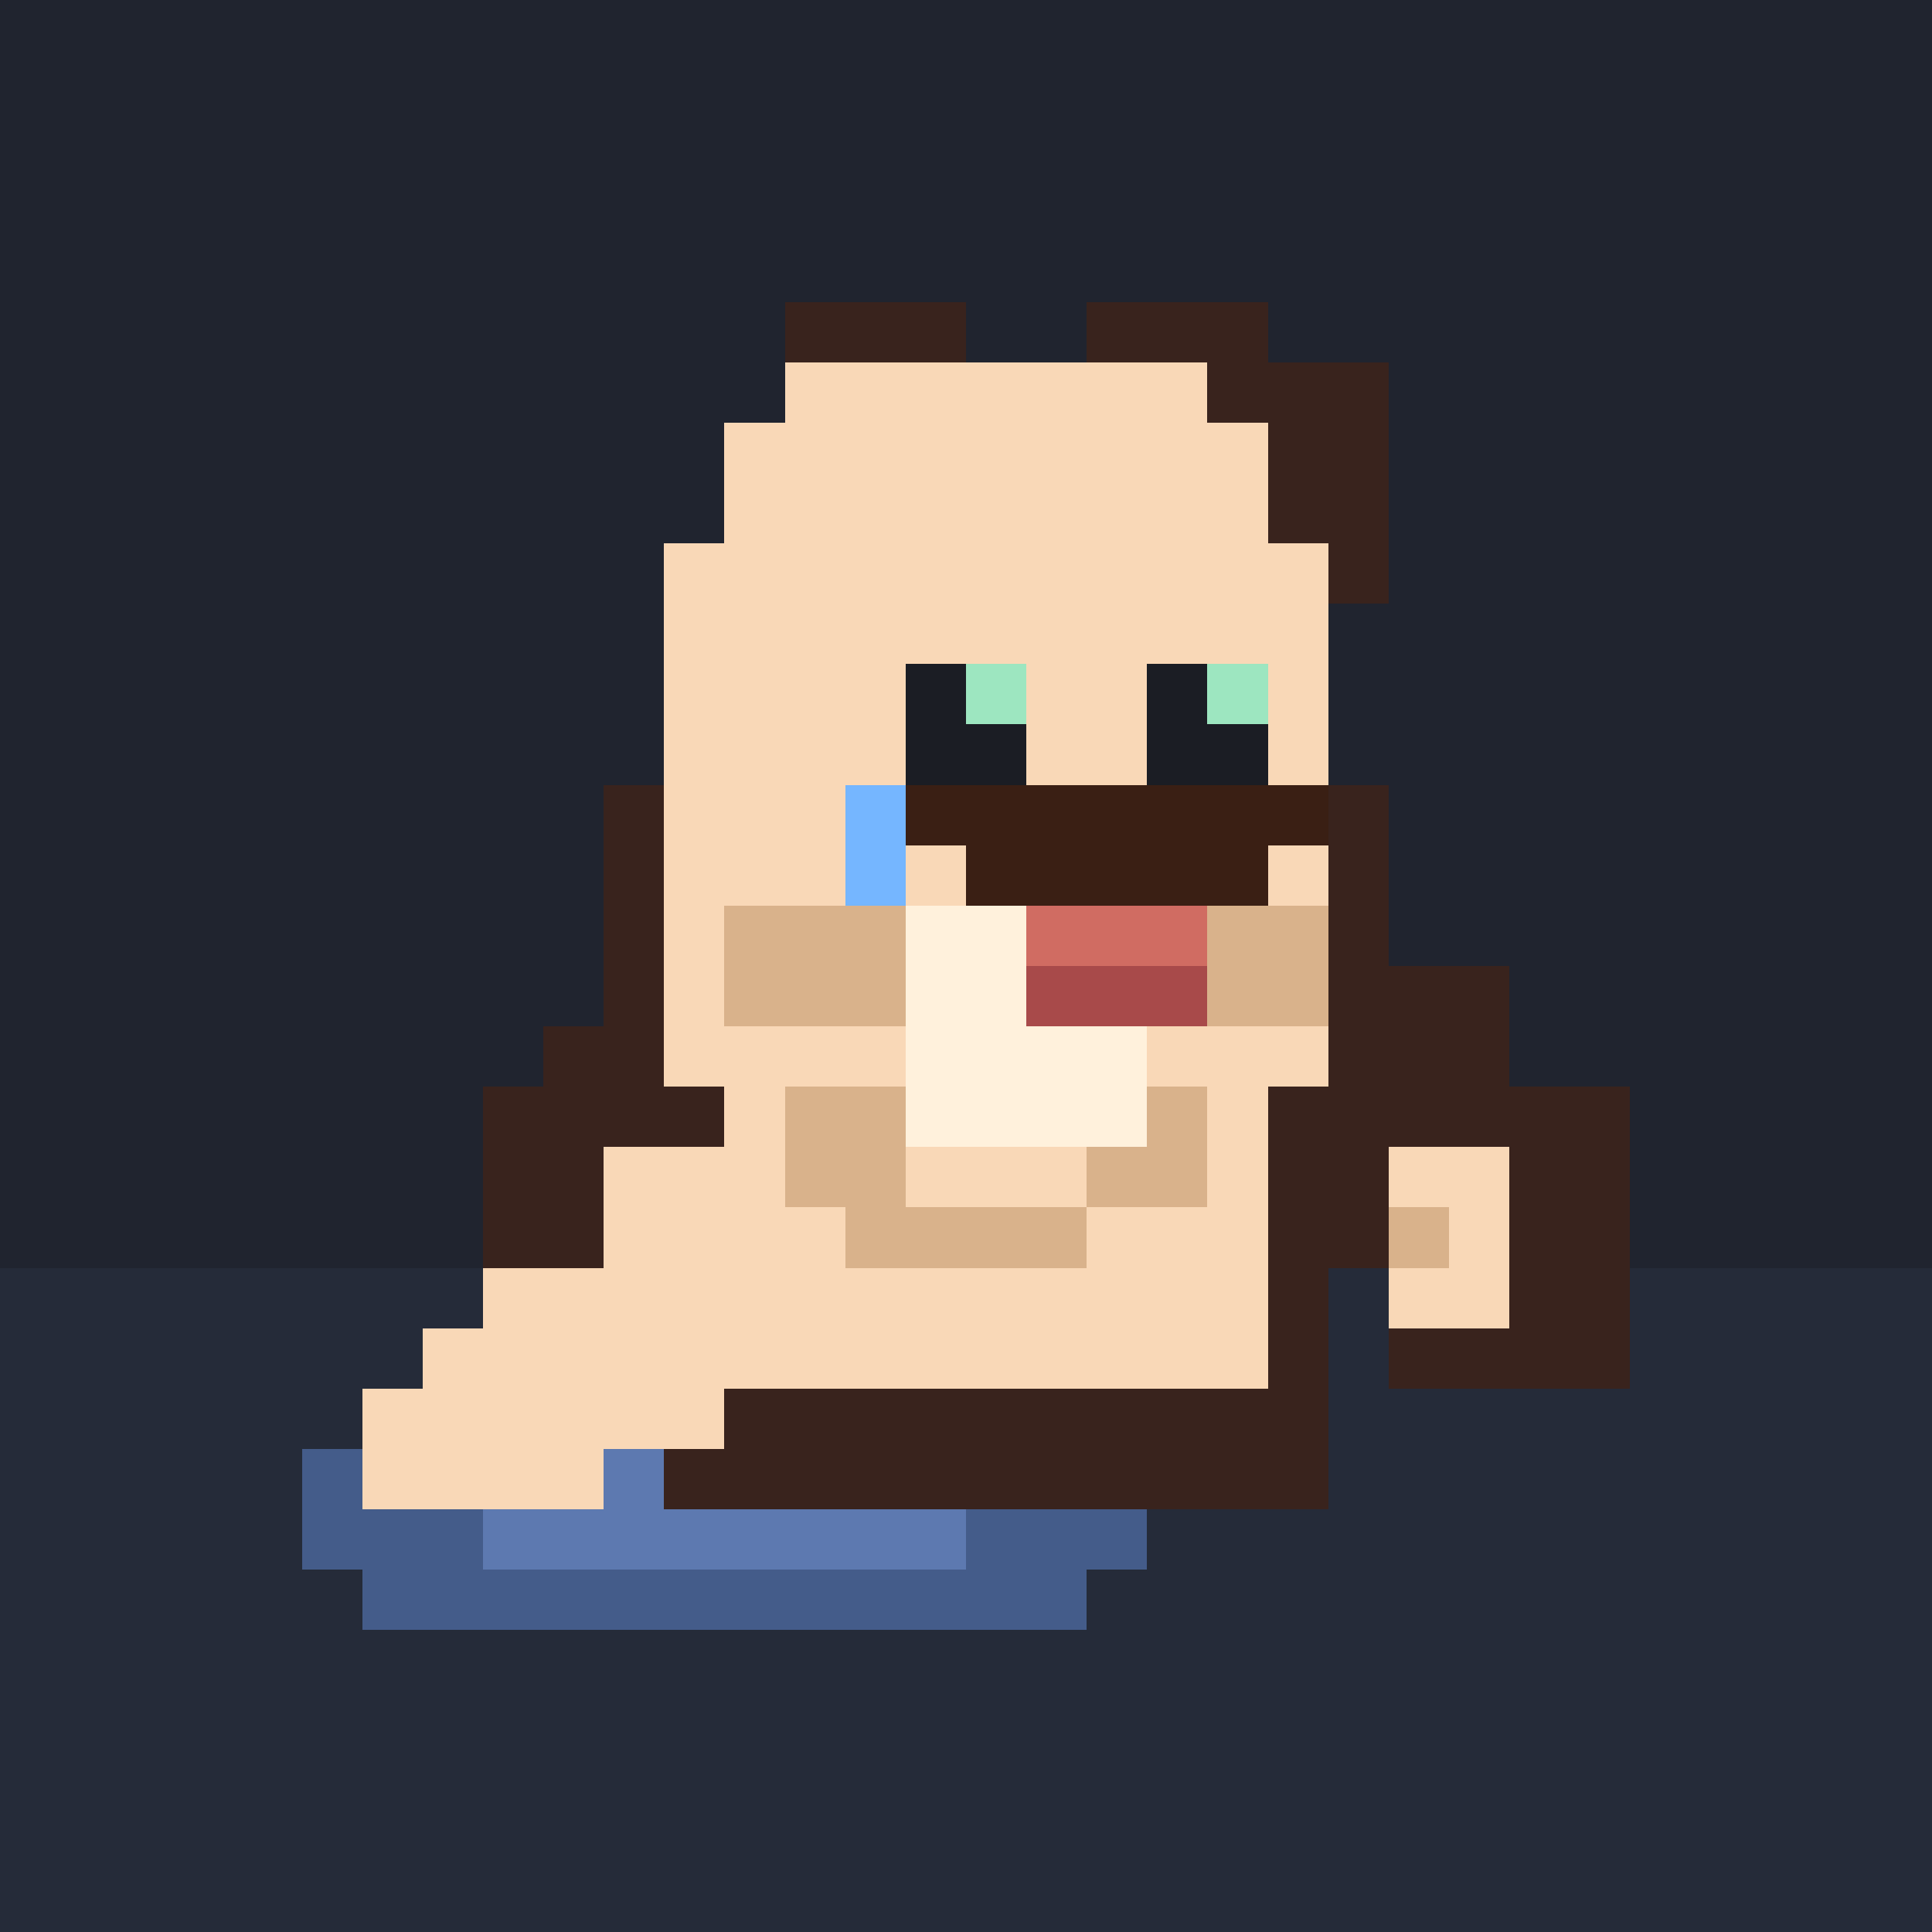
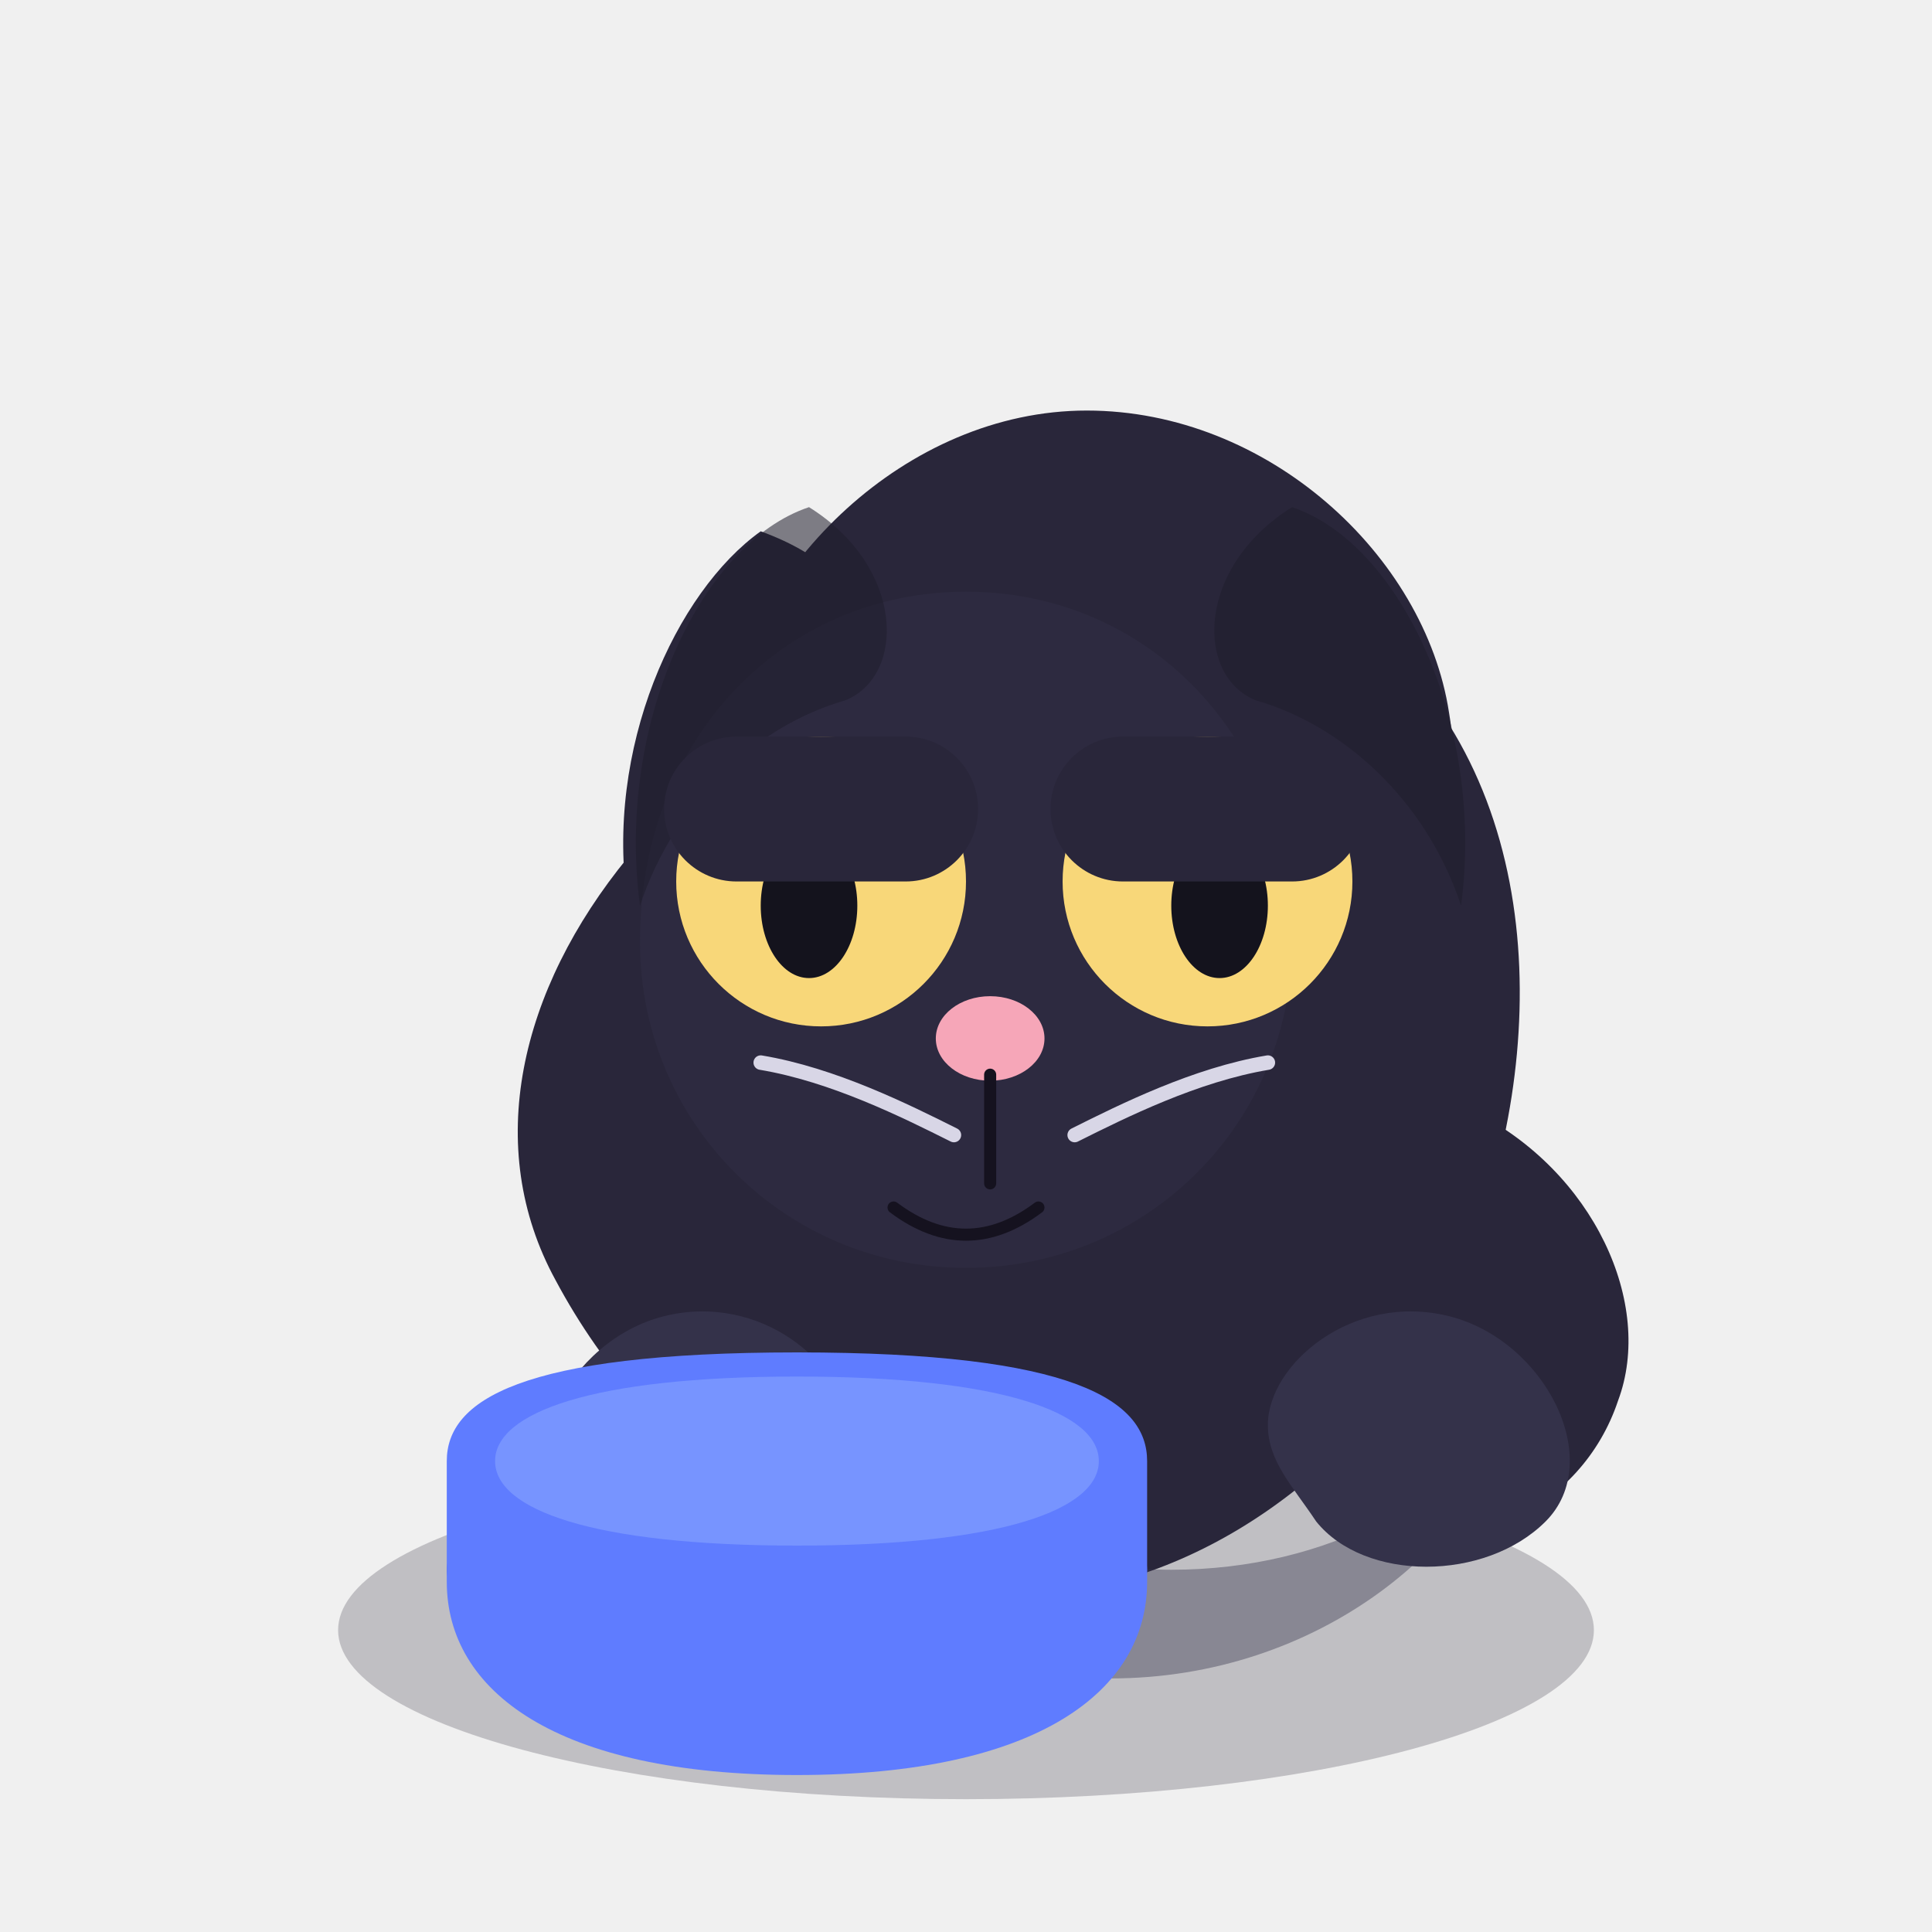
- <svg xmlns="http://www.w3.org/2000/svg" viewBox="0 0 32 32" shape-rendering="crispEdges">
-   <rect width="32" height="32" fill="#20242f" />
-   <rect x="0" y="21" width="32" height="11" fill="#252b39" />
-   <g fill="#445c8a">
-     <rect x="6" y="23" width="12" height="4" />
-     <rect x="5" y="24" width="14" height="2" />
+ <svg xmlns="http://www.w3.org/2000/svg" width="320" height="320" viewBox="0 0 320 320" fill="none" role="img" aria-labelledby="title desc">
+   <style>
+     .shadow { fill: rgba(26, 22, 38, 0.22); }
+     .fur-dark { fill: #1f1d2c; }
+     .fur-medium { fill: #29263a; }
+     .fur-light { fill: #34324a; }
+     .inner-ear { fill: #f6a6b8; opacity: 0.8; }
+     .eye-sclera { fill: #f8d779; }
+     .eye-pupil { fill: #14131d; }
+     .eye-shine { fill: #ffffff; opacity: 0.85; }
+     .nose { fill: #f6a6b8; }
+     .whisker { stroke: #d8d6e6; stroke-width: 2.4; stroke-linecap: round; }
+     .line { fill: none; stroke: #15121f; stroke-width: 2; stroke-linecap: round; stroke-linejoin: round; }
+     .bowl { fill: #5f7cff; }
+     .bowl-shadow { fill: #4453b8; }
+     .tail { transform-box: fill-box; transform-origin: 20% 80%; animation: tail-flick 3.2s ease-in-out infinite; }
+     .head { transform-box: fill-box; transform-origin: 50% 82%; animation: head-tilt 4.2s ease-in-out infinite; }
+     .blink { transform-box: fill-box; transform-origin: 50% 0%; animation: blink 6.5s ease-in-out infinite; }
+     .ears { transform-box: fill-box; transform-origin: 50% 0%; animation: ears-twitch 5.6s ease-in-out infinite; }
+     @keyframes tail-flick {
+       0%, 100% { transform: rotate(14deg); }
+       40% { transform: rotate(-4deg); }
+       60% { transform: rotate(8deg); }
+     }
+     @keyframes head-tilt {
+       0%, 100% { transform: rotate(-2deg); }
+       50% { transform: rotate(4deg); }
+     }
+     @keyframes blink {
+       0%, 48%, 50%, 100% { transform: scaleY(0); }
+       49% { transform: scaleY(1); }
+     }
+     @keyframes ears-twitch {
+       0%, 100% { transform: rotate(0deg); }
+       40% { transform: rotate(3deg); }
+       60% { transform: rotate(-3deg); }
+     }
+     @media (prefers-reduced-motion: reduce) {
+       .tail, .head, .blink, .ears { animation-duration: 0.01ms !important; animation-iteration-count: 1 !important; }
+     }
+   </style>
+   <ellipse class="shadow" cx="160" cy="270" rx="104" ry="28" />
+   <g class="cat">
+     <path class="tail fur-medium" d="M244 184c20 10 30 32 24 48-6 18-26 28-46 20-12-4-12-16-4-22s18-12 16-22c-2-10 4-16 10-24z" />
+     <g class="body">
+       <path class="fur-medium" d="M104 142c4-30 28-56 54-62 30-6 64 10 82 40 20 32 12 78-6 106-18 26-46 40-70 38-28-4-56-22-72-52-12-22-6-48 12-70z" />
+       <path class="fur-light" d="M130 224c10 20 38 36 64 36s48-12 58-30c-6 26-34 48-68 48-36 0-70-22-80-56 10 6 18 6 26 2z" opacity="0.4" />
+     </g>
+     <g class="paws">
+       <path class="fur-light" d="M132 252c-8 10-28 10-38 0s0-30 16-34 30 8 30 18c0 6-4 10-8 16z" />
+       <path class="fur-light" d="M218 252c8 10 28 10 38 0s0-30-16-34-30 8-30 18c0 6 4 10 8 16z" />
+     </g>
+     <g class="head head">
+       <g class="ears">
+         <path class="fur-medium" d="M126 88c-14 10-26 36-22 62 6-18 20-28 32-34 10-4 12-20-10-28z" />
+         <path class="fur-medium" d="M214 88c14 10 26 36 22 62-6-18-20-28-32-34-10-4-12-20 10-28z" />
+         <path class="inner-ear" d="M136 96c-8 4-18 24-18 40 10-6 20-16 26-22 4-4-2-14-8-18z" />
+         <path class="inner-ear" d="M204 96c8 4 18 24 18 40-10-6-20-16-26-22-4-4 2-14 8-18z" />
+       </g>
+       <path class="fur-medium" d="M120 120c4-26 30-52 60-52s56 24 60 50c4 24-6 54-20 68-12 12-26 16-40 16s-28-4-40-16c-16-12-24-36-20-66z" />
+       <path class="fur-light" d="M160 98c-30 0-54 24-54 58 0 30 24 54 54 54s54-24 54-54c0-34-24-58-54-58z" opacity="0.36" />
+       <path class="fur-dark" d="M134 84c-18 6-32 36-28 66 6-18 20-30 34-34 10-4 10-22-6-32z" opacity="0.55" />
+       <path class="fur-dark" d="M214 84c18 6 32 36 28 66-6-18-20-30-34-34-10-4-10-22 6-32z" opacity="0.55" />
+       <g class="face">
+         <g class="eye" transform="translate(136 146)">
+           <circle class="eye-sclera" cx="0" cy="0" r="24" />
+           <ellipse class="eye-pupil" cx="-2" cy="4" rx="8" ry="12" />
+           <ellipse class="eye-shine" cx="-6" cy="-10" rx="6" ry="4" />
+           <rect class="fur-medium blink" x="-26" y="-24" width="52" height="24" rx="12" />
+         </g>
+         <g class="eye" transform="translate(200 146)">
+           <circle class="eye-sclera" cx="0" cy="0" r="24" />
+           <ellipse class="eye-pupil" cx="2" cy="4" rx="8" ry="12" />
+           <ellipse class="eye-shine" cx="6" cy="-10" rx="6" ry="4" />
+           <rect class="fur-medium blink" x="-26" y="-24" width="52" height="24" rx="12" />
+         </g>
+         <ellipse class="nose" cx="164" cy="172" rx="9" ry="7" />
+         <path class="line" d="M164 178v18" />
+         <path class="line" d="M148 200c8 6 16 6 24 0" />
+         <path class="whisker" d="M126 176c12 2 24 8 32 12" />
+         <path class="whisker" d="M210 176c-12 2-24 8-32 12" />
+       </g>
+     </g>
  </g>
-   <g fill="#5d79b0">
-     <rect x="7" y="24" width="10" height="1" />
-     <rect x="8" y="25" width="8" height="1" />
+   <g class="bowl" transform="translate(74 230)">
+     <ellipse class="bowl-shadow" cx="58" cy="30" rx="58" ry="18" />
+     <path d="M0 12c0-10 12-18 58-18s58 8 58 18v20c0 18-18 32-58 32s-58-14-58-32V12z" />
+     <path fill="#7794ff" d="M8 12c0-8 16-14 50-14s50 6 50 14-16 14-50 14-50-6-50-14z" />
  </g>
-   <rect x="10" y="22" width="4" height="1" fill="#89a6df" />
-   <g fill="#39231d">
-     <rect x="12" y="7" width="9" height="7" />
-     <rect x="11" y="9" width="11" height="11" />
-     <rect x="10" y="13" width="13" height="8" />
-     <rect x="11" y="19" width="11" height="6" />
-     <rect x="23" y="16" width="2" height="7" />
-     <rect x="24" y="18" width="3" height="5" />
-     <rect x="9" y="17" width="3" height="5" />
-     <rect x="8" y="18" width="3" height="4" />
-     <rect x="21" y="6" width="2" height="4" />
-     <rect x="13" y="5" width="3" height="3" />
-     <rect x="18" y="5" width="3" height="3" />
-   </g>
-   <g fill="#f9d8b7">
-     <rect x="13" y="6" width="7" height="1" />
-     <rect x="12" y="7" width="9" height="7" />
-     <rect x="11" y="9" width="11" height="9" />
-     <rect x="12" y="17" width="9" height="6" />
-     <rect x="13" y="18" width="7" height="5" />
-     <rect x="14" y="19" width="5" height="4" />
-     <rect x="10" y="19" width="3" height="3" />
-     <rect x="23" y="19" width="2" height="3" />
-   </g>
-   <g fill="#d9b28b">
-     <rect x="12" y="15" width="3" height="2" />
-     <rect x="19" y="15" width="3" height="2" />
-     <rect x="13" y="18" width="2" height="2" />
-     <rect x="18" y="18" width="2" height="2" />
-     <rect x="14" y="20" width="4" height="1" />
-     <rect x="23" y="20" width="1" height="1" />
-   </g>
-   <g fill="#fff1dc">
-     <rect x="15" y="15" width="4" height="3" />
-     <rect x="16" y="14" width="2" height="1" />
-     <rect x="15" y="18" width="4" height="1" />
-   </g>
-   <rect x="15" y="11" width="2" height="2" fill="#1b1d24" />
-   <rect x="19" y="11" width="2" height="2" fill="#1b1d24" />
-   <rect x="16" y="11" width="1" height="1" fill="#9de6c0" />
-   <rect x="20" y="11" width="1" height="1" fill="#9de6c0" />
-   <rect x="15" y="13" width="7" height="1" fill="#3a1f14" />
-   <rect x="16" y="14" width="5" height="1" fill="#3a1f14" />
-   <rect x="17" y="15" width="3" height="1" fill="#d06c62" />
-   <rect x="17" y="16" width="3" height="1" fill="#a84a4a" />
-   <g fill="#f9d8b7">
-     <rect x="8" y="21" width="4" height="2" />
-     <rect x="7" y="22" width="5" height="2" />
-     <rect x="6" y="23" width="4" height="2" />
-   </g>
-   <rect x="14" y="13" width="1" height="2" fill="#75b6ff">
-     <animate attributeName="y" values="13;14;13" dur="1.5s" repeatCount="indefinite" />
-   </rect>
</svg>
